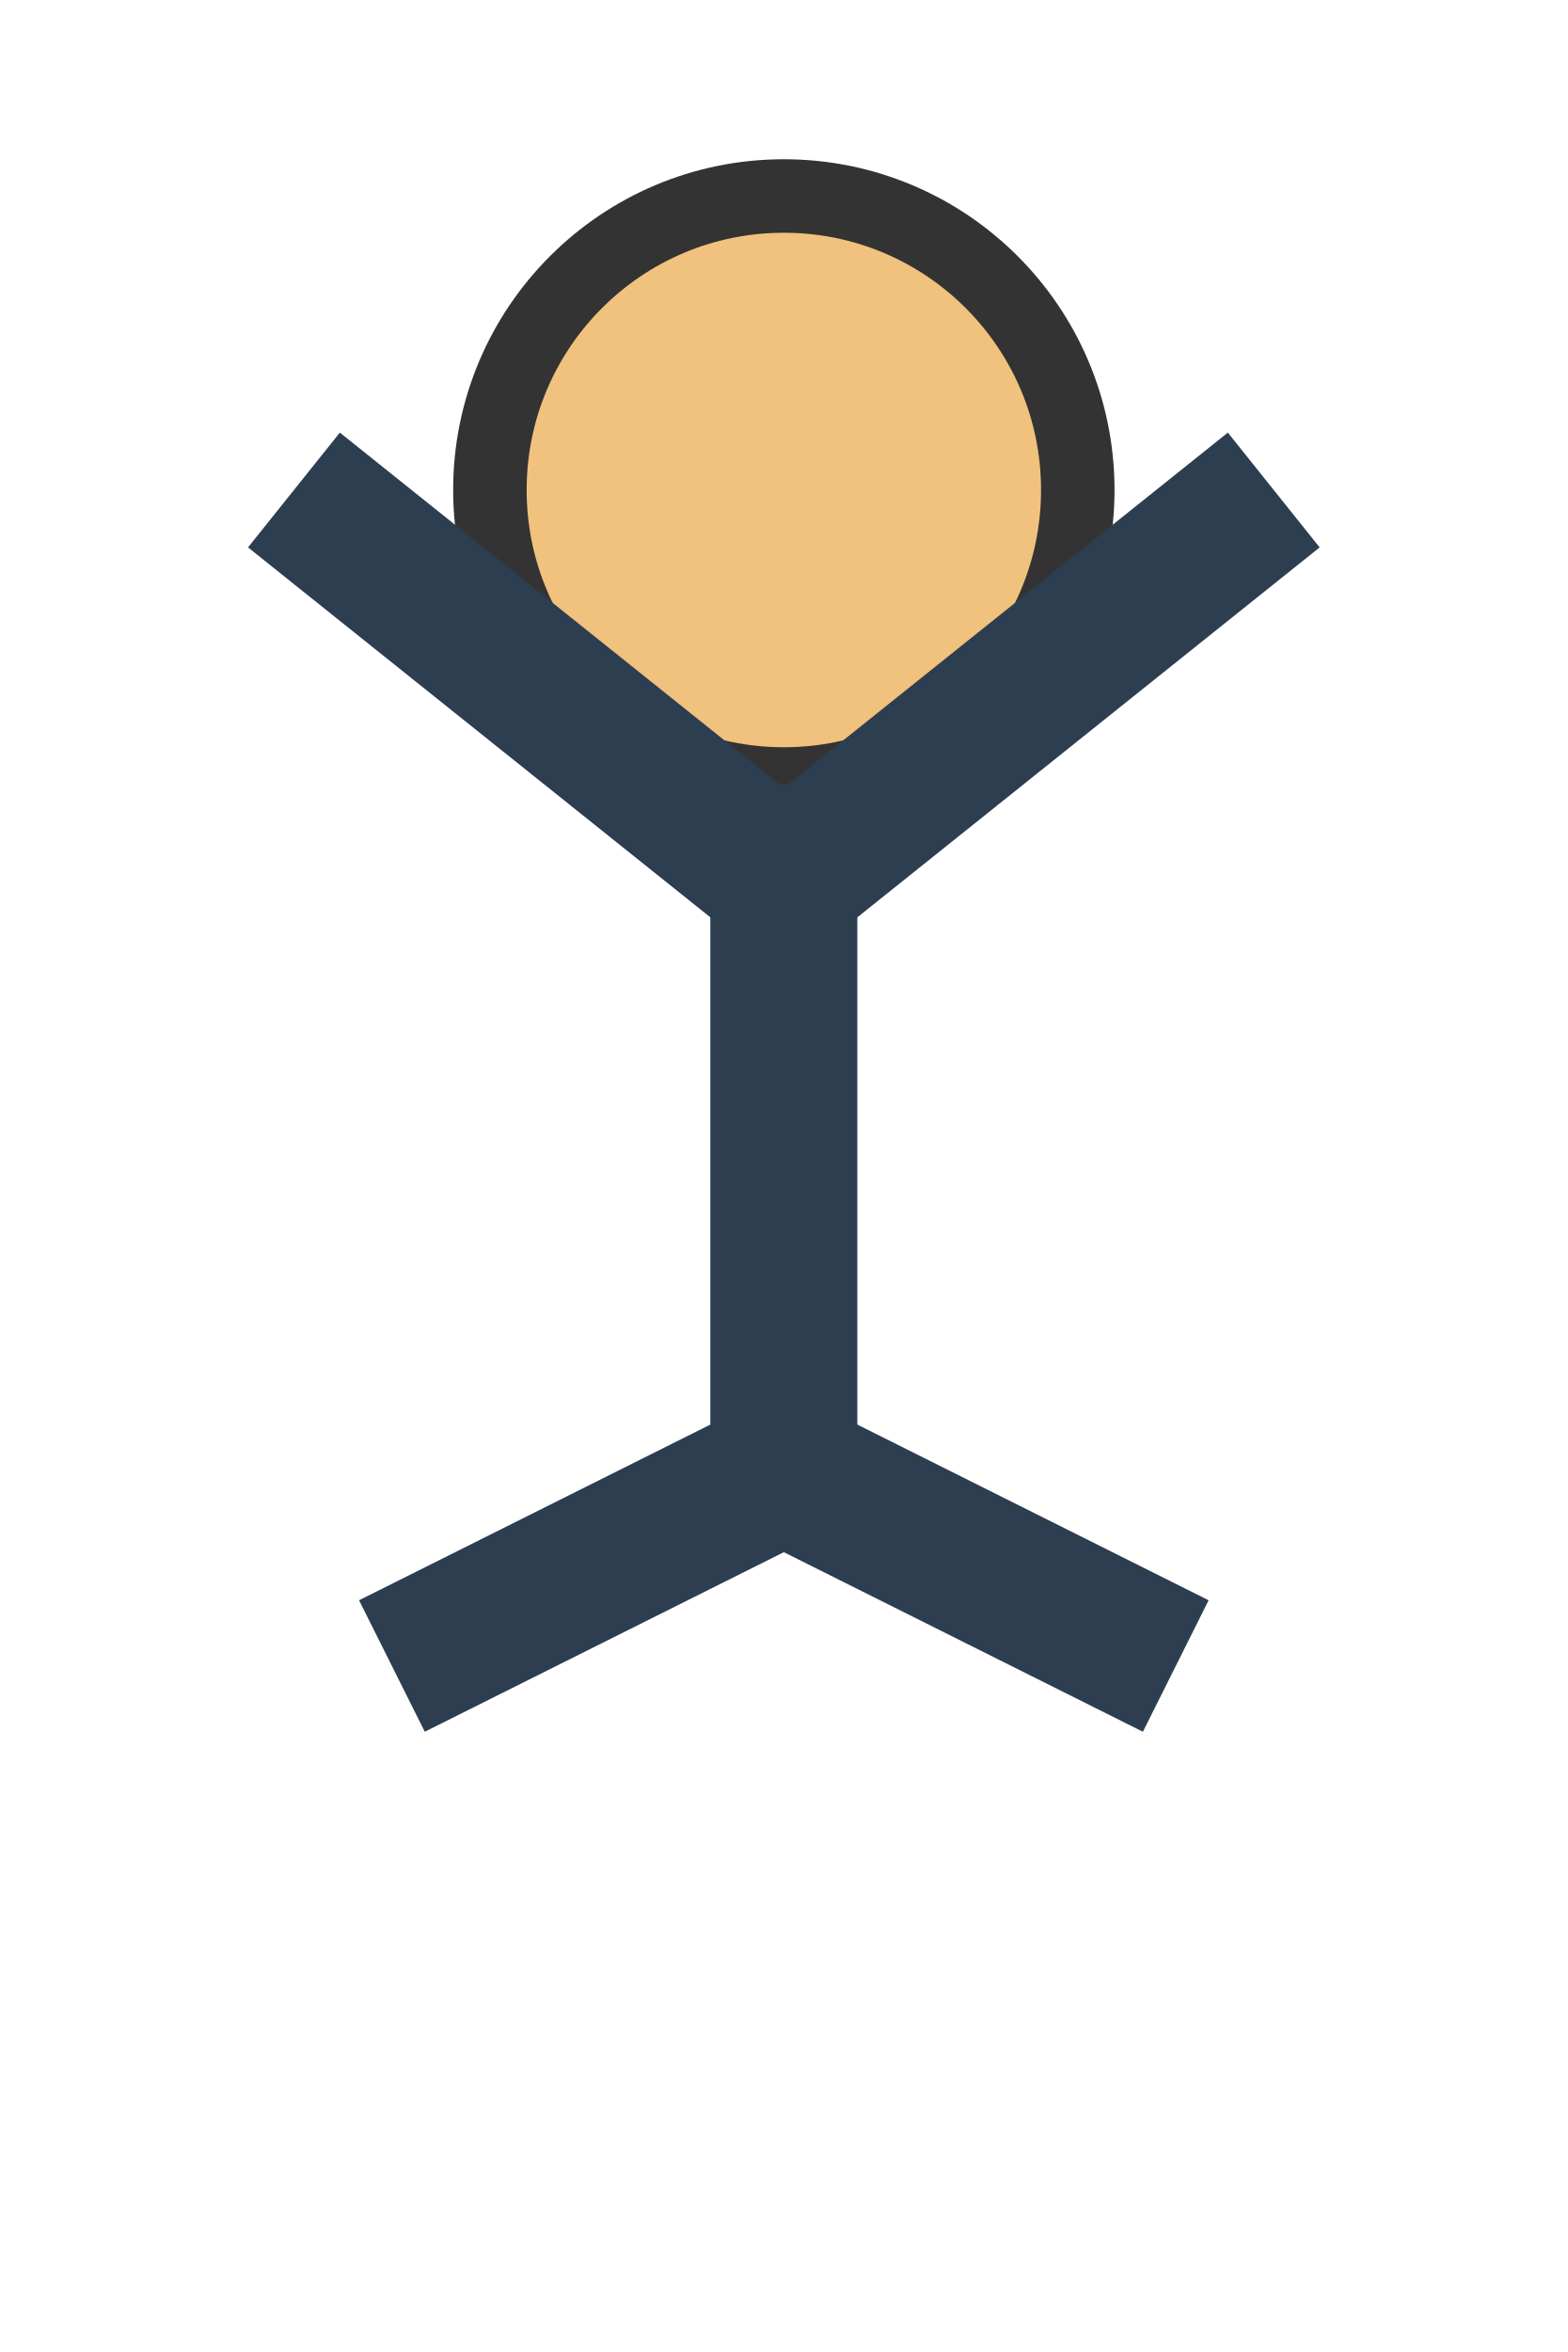
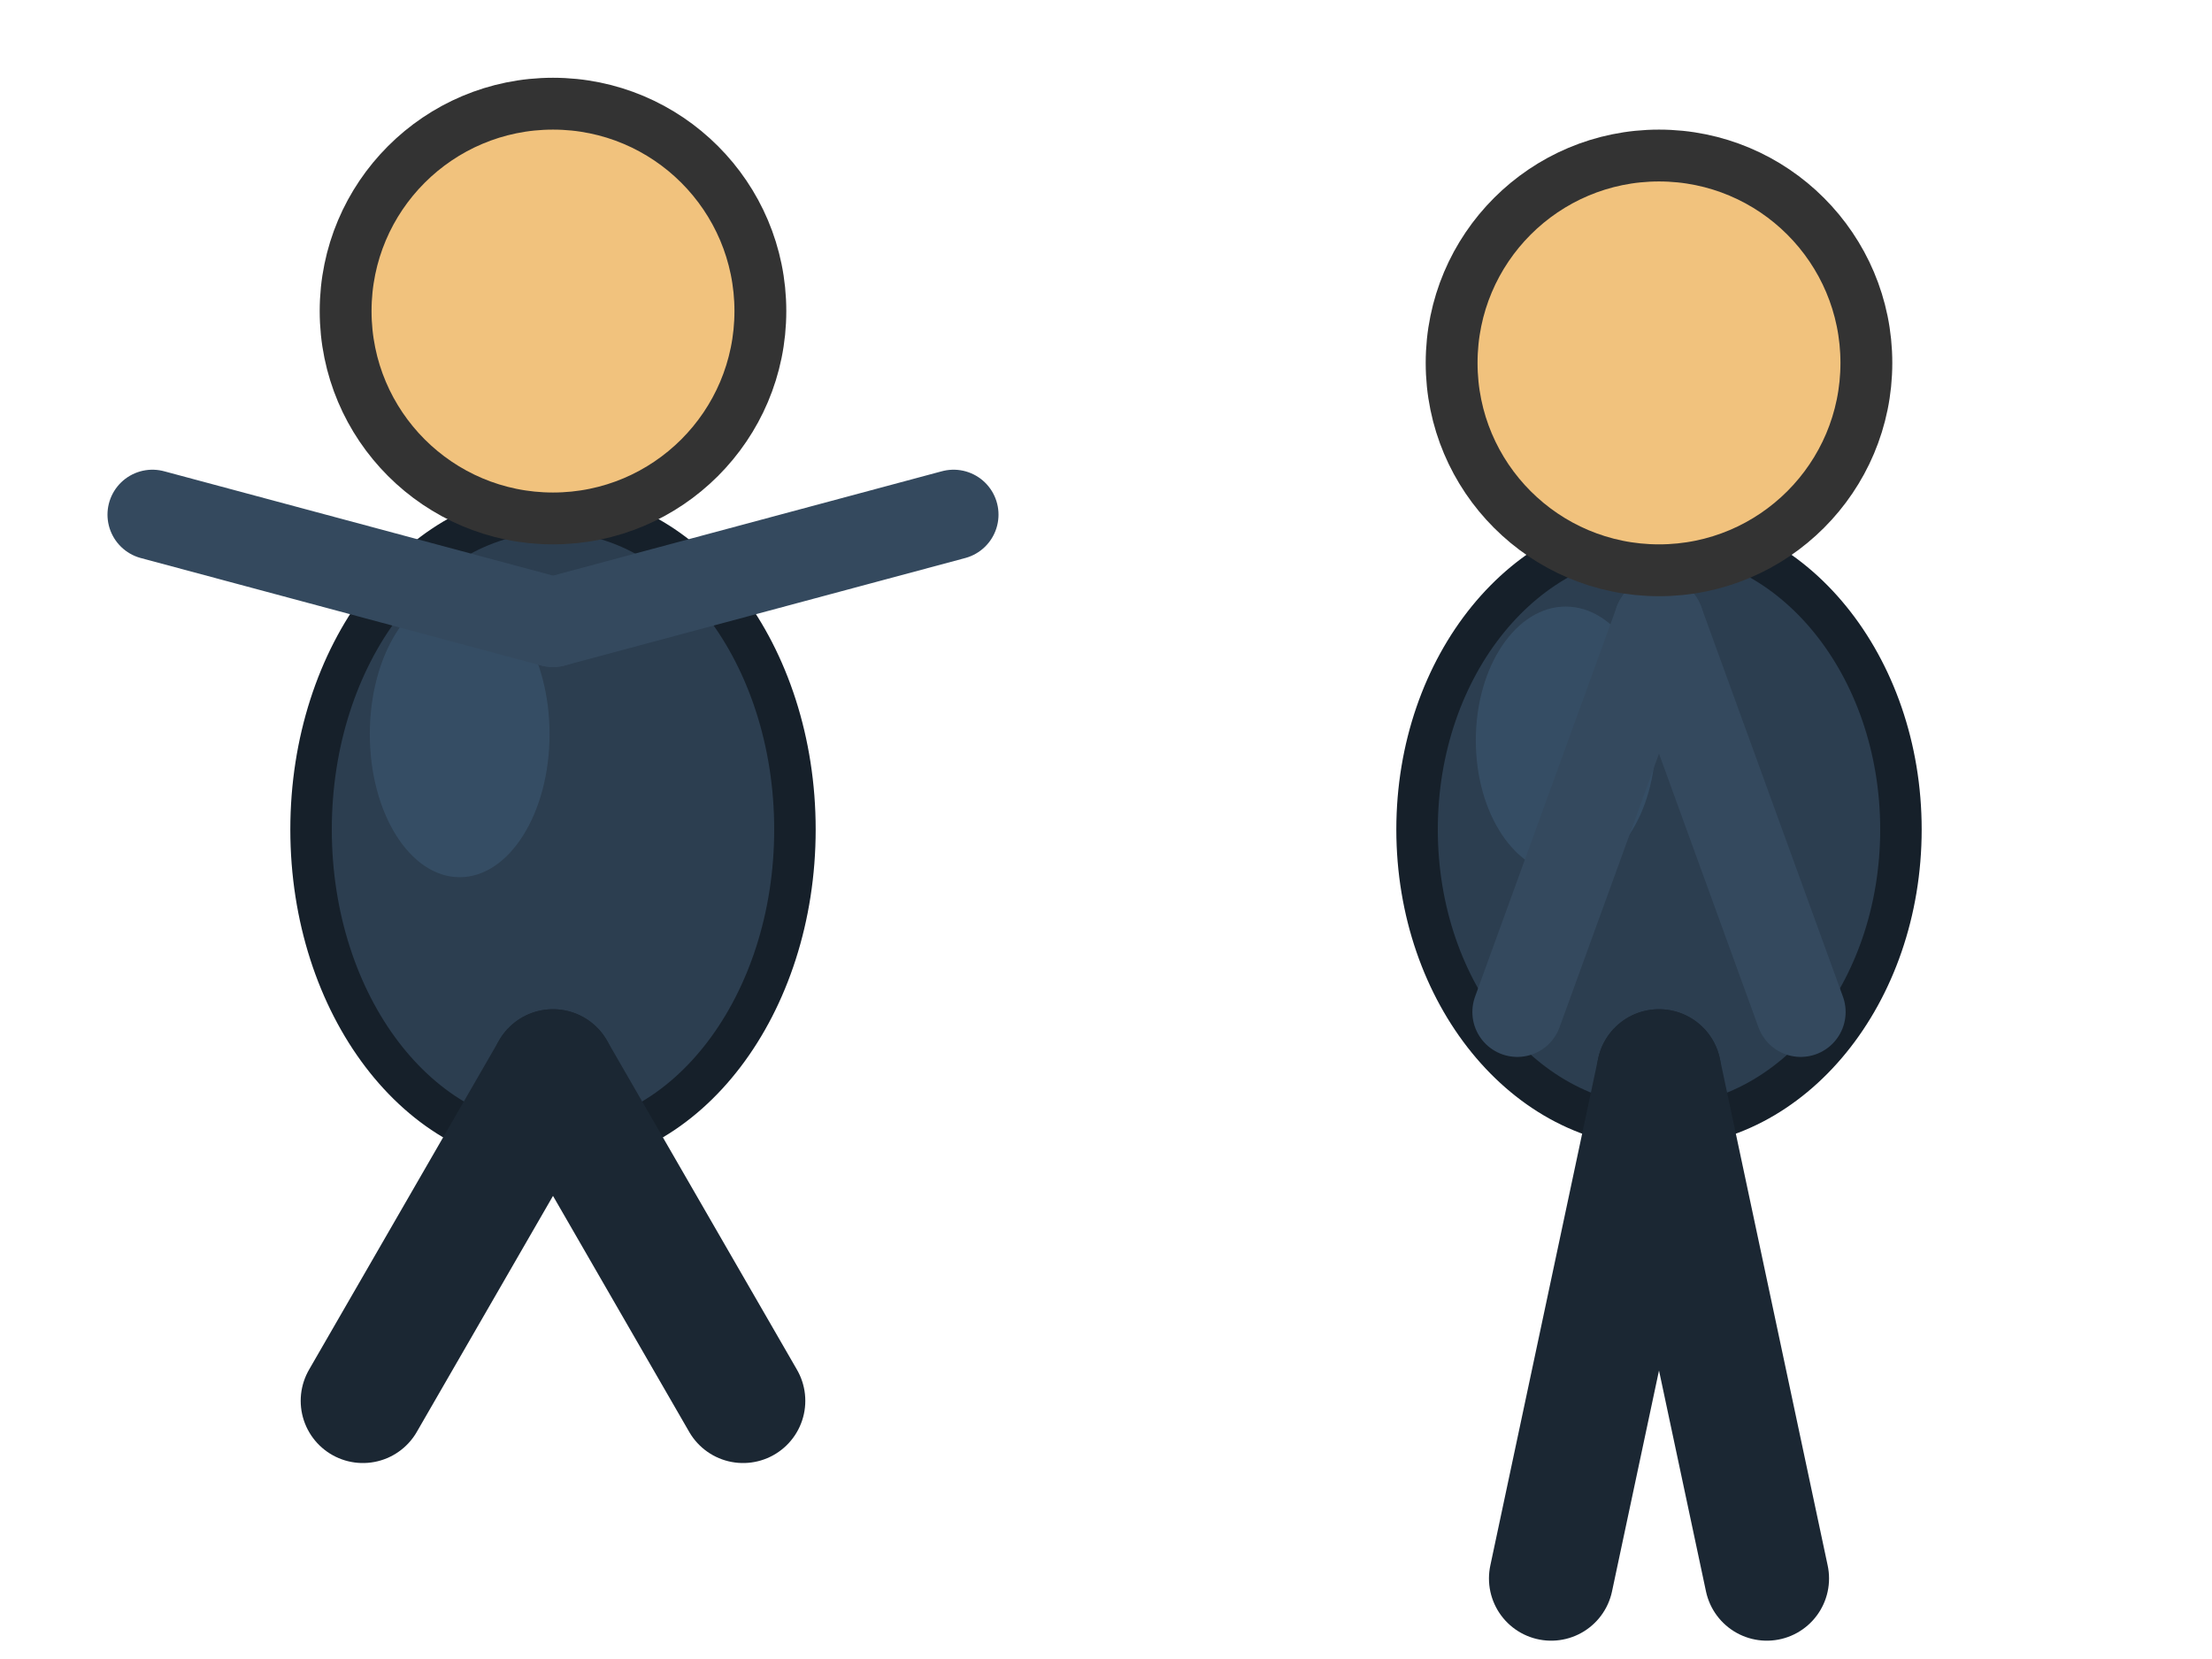
- <svg xmlns="http://www.w3.org/2000/svg" width="32" height="48" viewBox="0 0 32 48">
-   <circle cx="16" cy="10" r="6" fill="#f1c27d" stroke="#333333" stroke-width="1.5" />
-   <line x1="16" y1="16" x2="16" y2="30" stroke="#2c3e50" stroke-width="3" />
-   <line x1="16" y1="18" x2="6" y2="10" stroke="#2c3e50" stroke-width="3" />
-   <line x1="16" y1="18" x2="26" y2="10" stroke="#2c3e50" stroke-width="3" />
-   <line x1="16" y1="30" x2="8" y2="34" stroke="#2c3e50" stroke-width="3" />
-   <line x1="16" y1="30" x2="24" y2="34" stroke="#2c3e50" stroke-width="3" />
+ <svg xmlns="http://www.w3.org/2000/svg" width="64" height="48" viewBox="0 0 64 48">
+   <g transform="translate(0,0)">
+     <g>
+       <ellipse cx="16" cy="24" rx="7" ry="9.2" fill="#2c3e50" stroke="#16202a" stroke-width="1.2" />
+       <ellipse cx="13.3" cy="21.24" rx="2.6" ry="4.14" fill="#3d5a75" opacity="0.55" />
+       <line x1="16" y1="18" x2="27.59" y2="14.89" stroke="#34495e" stroke-width="2.6" stroke-linecap="round" />
+       <line x1="16" y1="18" x2="4.41" y2="14.89" stroke="#34495e" stroke-width="2.6" stroke-linecap="round" />
+       <line x1="16" y1="31" x2="21.5" y2="40.53" stroke="#1b2733" stroke-width="3.6" stroke-linecap="round" />
+       <line x1="16" y1="31" x2="10.5" y2="40.53" stroke="#1b2733" stroke-width="3.6" stroke-linecap="round" />
+       <circle cx="16" cy="9" r="6" fill="#f1c27d" stroke="#333333" stroke-width="1.5" />
+     </g>
+   </g>
+   <g transform="translate(32,0)">
+     <g>
+       <ellipse cx="16" cy="24" rx="7" ry="8.6" fill="#2c3e50" stroke="#16202a" stroke-width="1.2" />
+       <ellipse cx="13.3" cy="21.42" rx="2.6" ry="3.87" fill="#3d5a75" opacity="0.55" />
+       <line x1="16" y1="18" x2="20.1" y2="29.28" stroke="#34495e" stroke-width="2.6" stroke-linecap="round" />
+       <line x1="16" y1="18" x2="11.9" y2="29.28" stroke="#34495e" stroke-width="2.6" stroke-linecap="round" />
+       <line x1="16" y1="31" x2="19.12" y2="45.67" stroke="#1b2733" stroke-width="3.6" stroke-linecap="round" />
+       <line x1="16" y1="31" x2="12.88" y2="45.67" stroke="#1b2733" stroke-width="3.6" stroke-linecap="round" />
+       <circle cx="16" cy="10.5" r="6" fill="#f1c27d" stroke="#333333" stroke-width="1.5" />
+     </g>
+   </g>
</svg>
